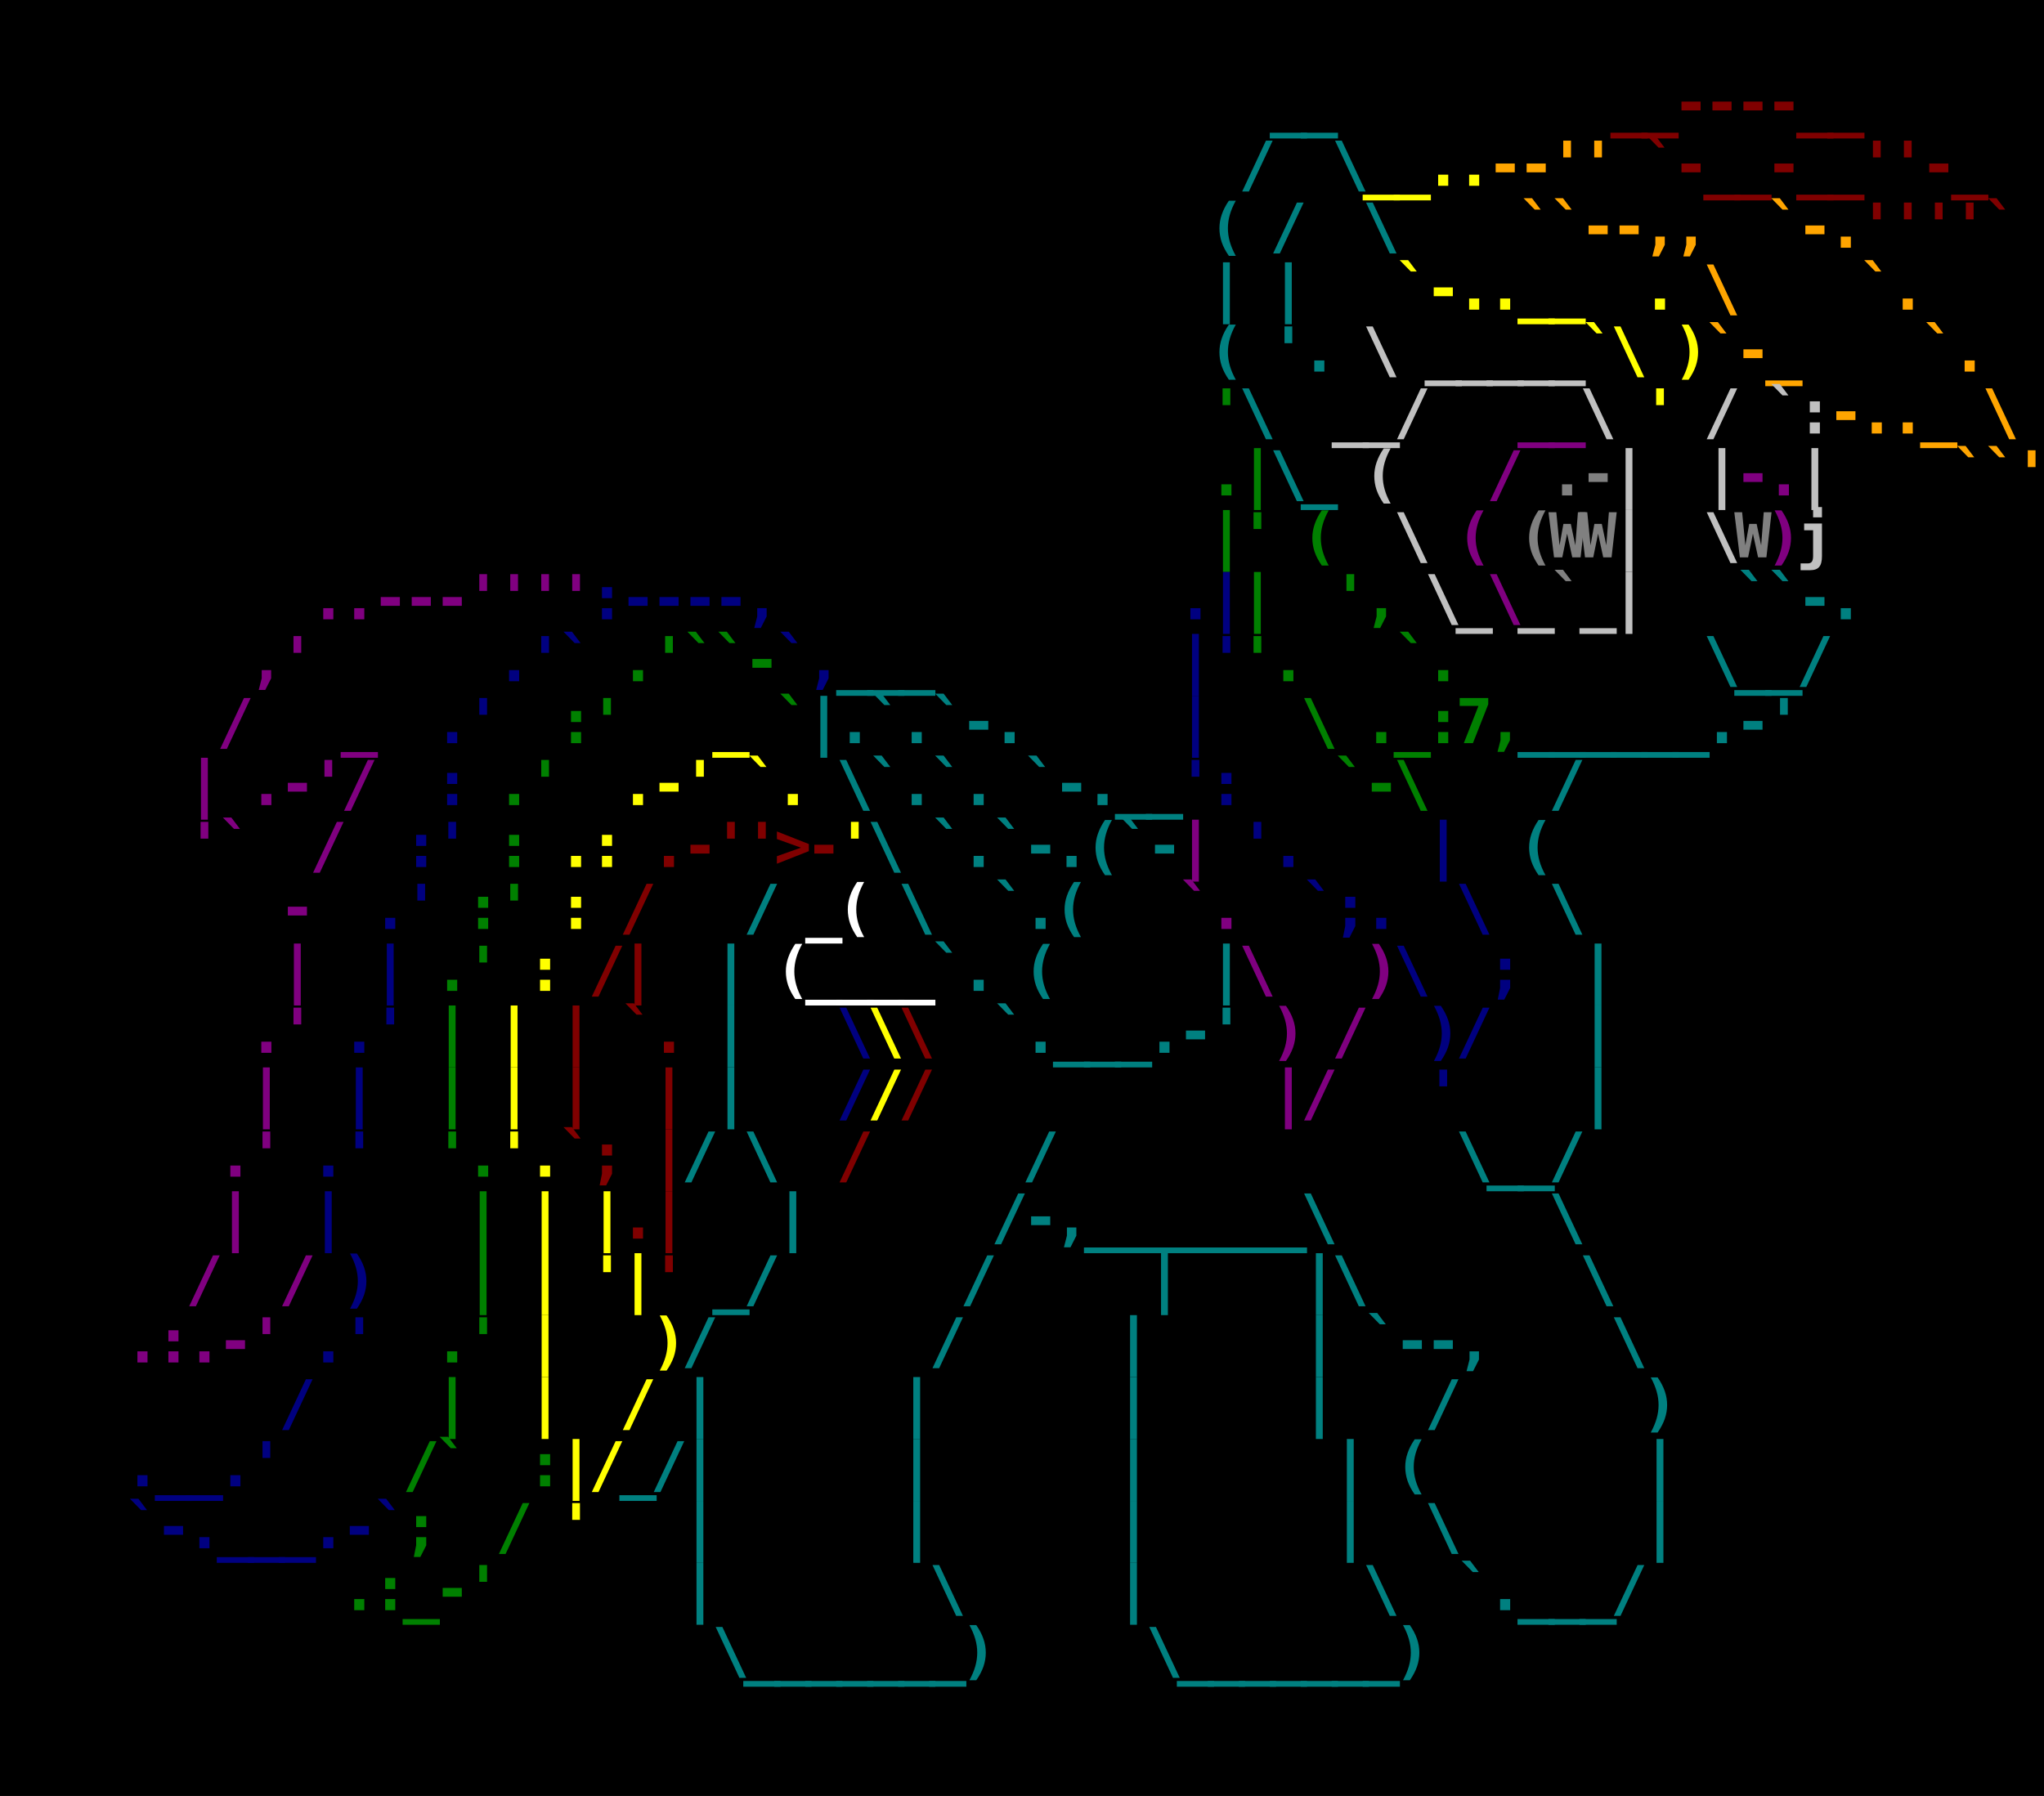
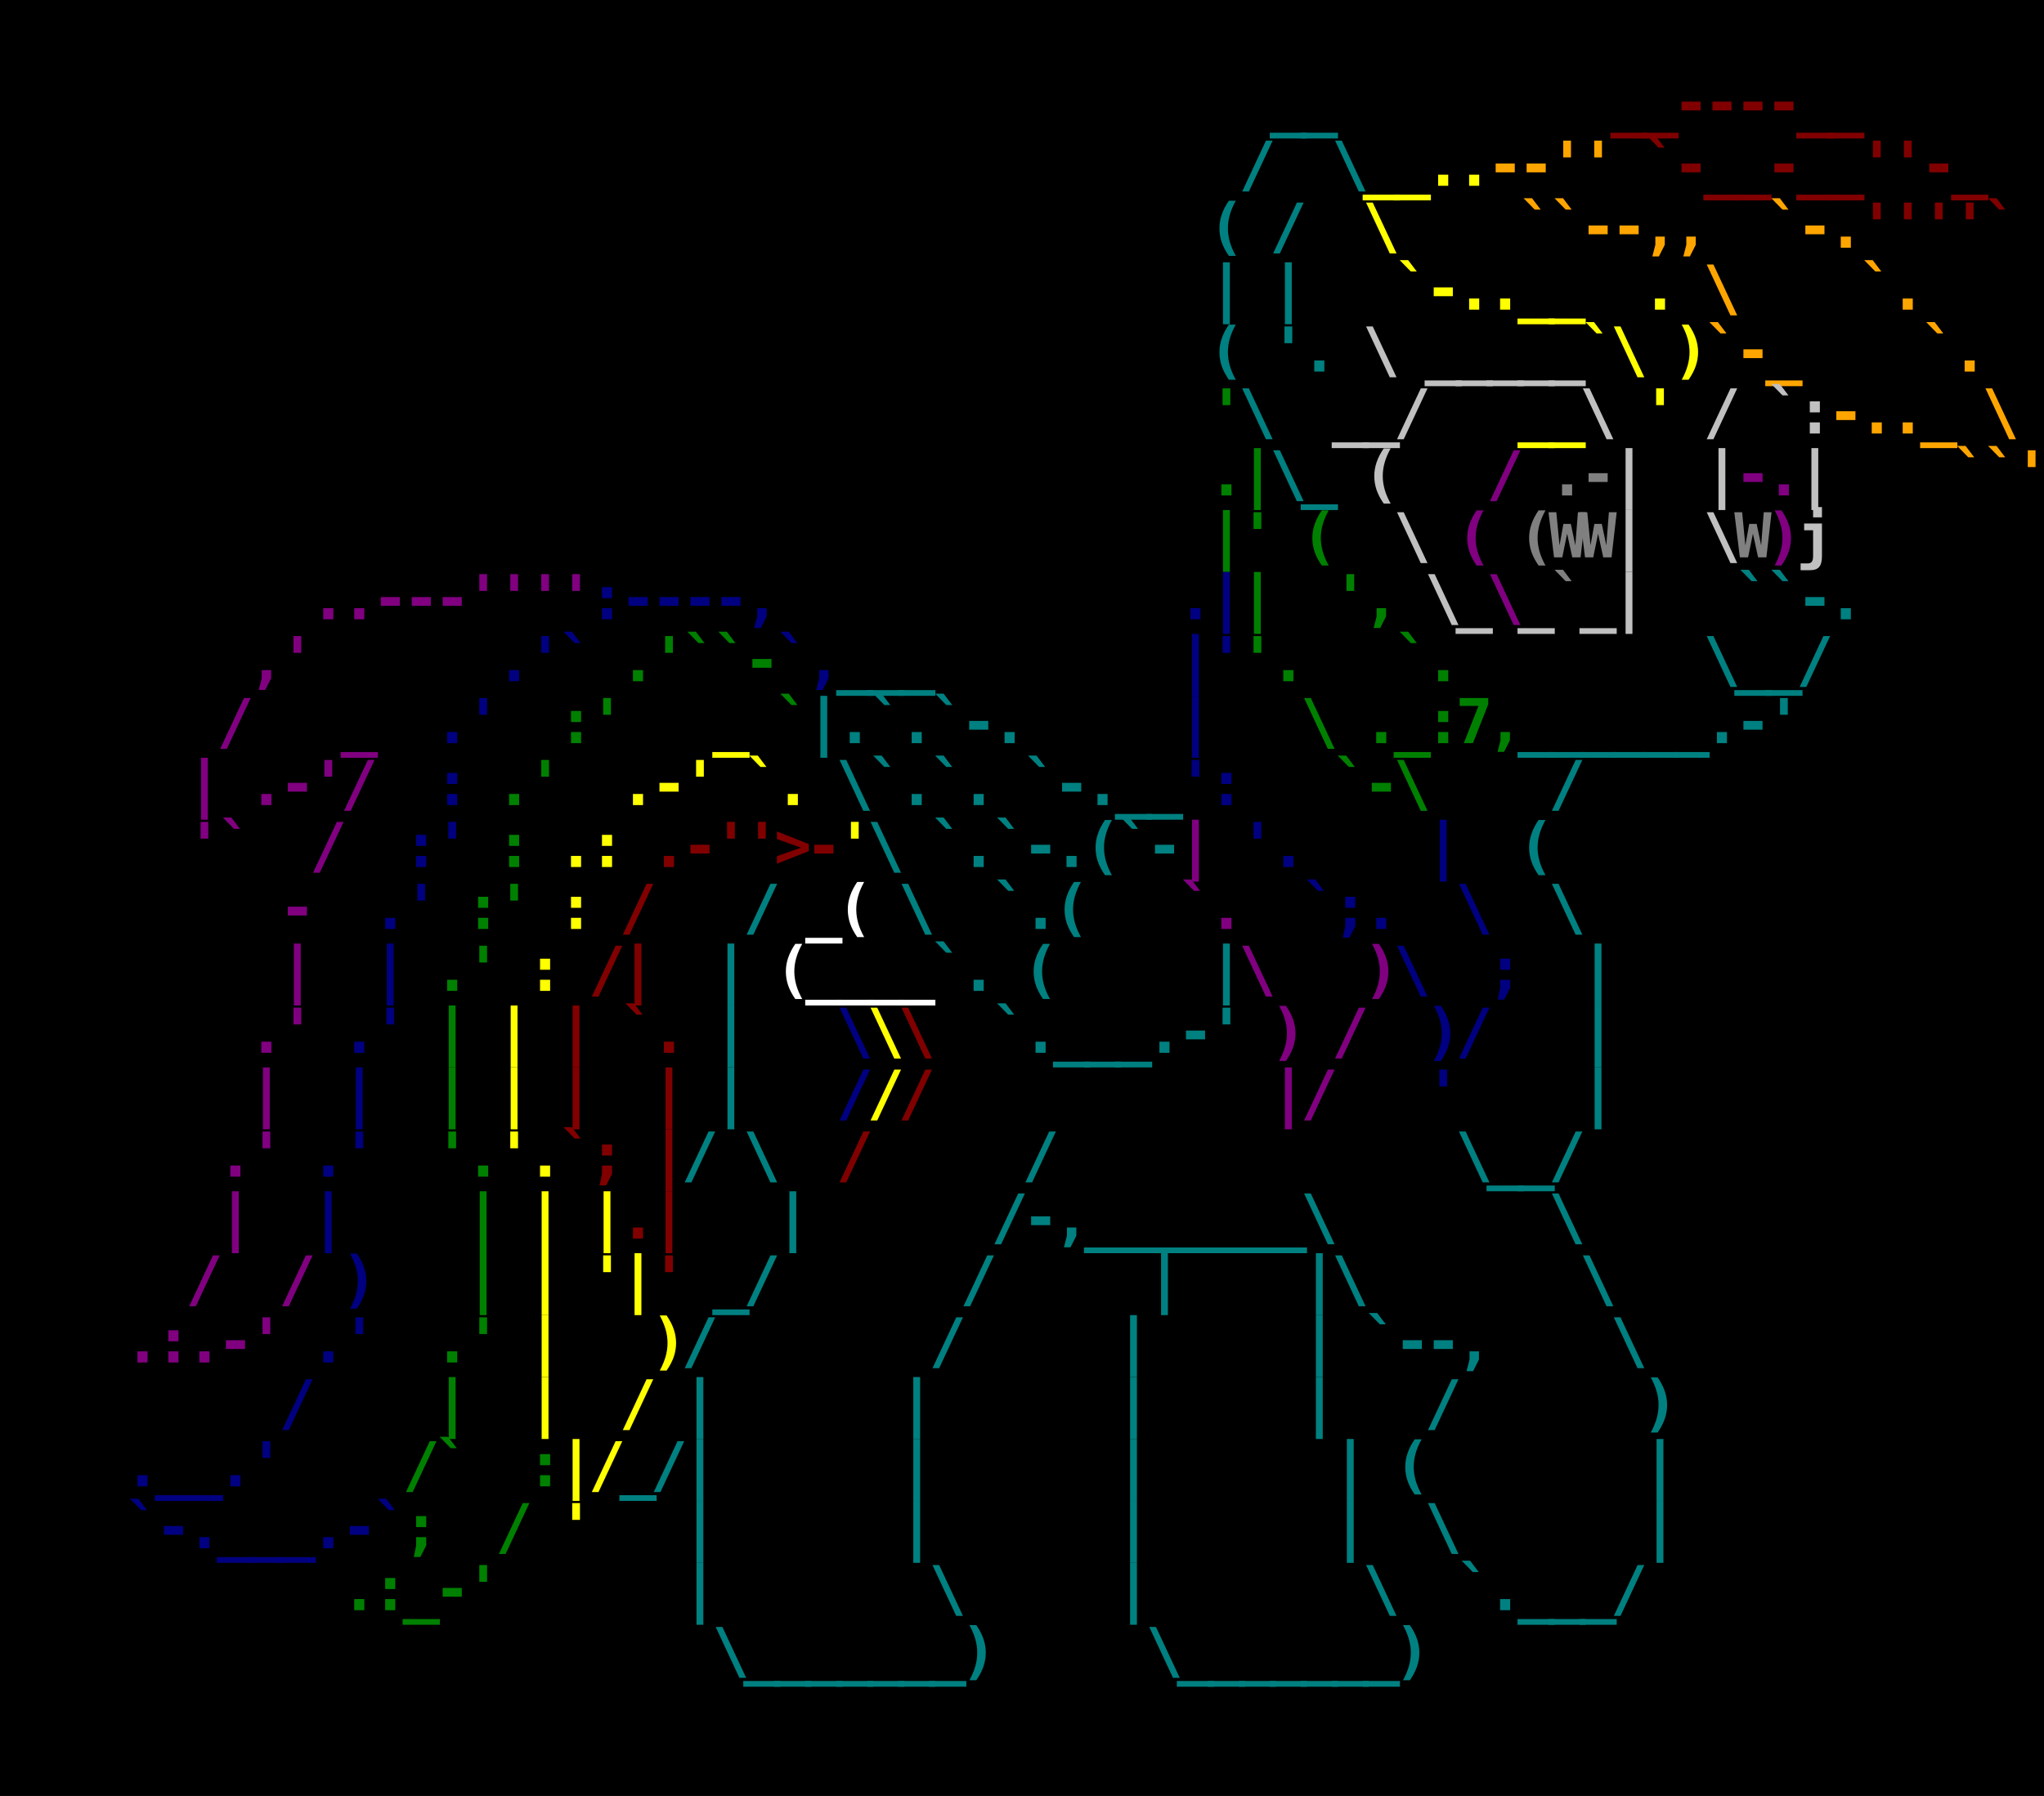
<svg xmlns="http://www.w3.org/2000/svg" width="396" height="348">
  <rect style="fill:black;stroke:none;" width="396" height="348" x="0" y="0" />
  <text y="0" x="0" style="font-family:monospace;font-size:12px;font-weight:bold;">
    <tspan x="246" y="24" style="fill:teal;">_</tspan>
    <tspan x="252" y="24" style="fill:teal;">_</tspan>
    <tspan x="312" y="24" style="fill:maroon;">_</tspan>
    <tspan x="318" y="24" style="fill:maroon;">_</tspan>
    <tspan x="324" y="24" style="fill:maroon;">-</tspan>
    <tspan x="330" y="24" style="fill:maroon;">-</tspan>
    <tspan x="336" y="24" style="fill:maroon;">-</tspan>
    <tspan x="342" y="24" style="fill:maroon;">-</tspan>
    <tspan x="348" y="24" style="fill:maroon;">_</tspan>
    <tspan x="354" y="24" style="fill:maroon;">_</tspan>
    <tspan x="240" y="36" style="fill:teal;">/</tspan>
    <tspan x="258" y="36" style="fill:teal;">\</tspan>
    <tspan x="264" y="36" style="fill:yellow;">_</tspan>
    <tspan x="270" y="36" style="fill:yellow;">_</tspan>
    <tspan x="276" y="36" style="fill:yellow;">.</tspan>
    <tspan x="282" y="36" style="fill:yellow;">.</tspan>
    <tspan x="288" y="36" style="fill:orange;">-</tspan>
    <tspan x="294" y="36" style="fill:orange;">-</tspan>
    <tspan x="300" y="36" style="fill:orange;">'</tspan>
    <tspan x="306" y="36" style="fill:orange;">'</tspan>
    <tspan x="318" y="36" style="fill:maroon;">`</tspan>
    <tspan x="324" y="36" style="fill:maroon;">-</tspan>
    <tspan x="330" y="36" style="fill:maroon;">_</tspan>
    <tspan x="336" y="36" style="fill:maroon;">_</tspan>
    <tspan x="342" y="36" style="fill:maroon;">-</tspan>
    <tspan x="348" y="36" style="fill:maroon;">_</tspan>
    <tspan x="354" y="36" style="fill:maroon;">_</tspan>
    <tspan x="360" y="36" style="fill:maroon;">'</tspan>
    <tspan x="366" y="36" style="fill:maroon;">'</tspan>
    <tspan x="372" y="36" style="fill:maroon;">-</tspan>
    <tspan x="378" y="36" style="fill:maroon;">_</tspan>
    <tspan x="234" y="48" style="fill:teal;">(</tspan>
    <tspan x="246" y="48" style="fill:teal;">/</tspan>
-     <tspan x="264" y="48" style="fill:teal;">\</tspan>
+     <tspan x="264" y="48" style="fill:yellow;">\</tspan>
    <tspan x="294" y="48" style="fill:orange;">`</tspan>
    <tspan x="300" y="48" style="fill:orange;">`</tspan>
    <tspan x="306" y="48" style="fill:orange;">-</tspan>
    <tspan x="312" y="48" style="fill:orange;">-</tspan>
    <tspan x="318" y="48" style="fill:orange;">,</tspan>
    <tspan x="324" y="48" style="fill:orange;">,</tspan>
    <tspan x="342" y="48" style="fill:orange;">`</tspan>
    <tspan x="348" y="48" style="fill:orange;">-</tspan>
    <tspan x="354" y="48" style="fill:orange;">.</tspan>
    <tspan x="360" y="48" style="fill:maroon;">'</tspan>
    <tspan x="366" y="48" style="fill:maroon;">'</tspan>
    <tspan x="372" y="48" style="fill:maroon;">'</tspan>
    <tspan x="378" y="48" style="fill:maroon;">'</tspan>
    <tspan x="384" y="48" style="fill:maroon;">`</tspan>
    <tspan x="234" y="60" style="fill:teal;">|</tspan>
    <tspan x="246" y="60" style="fill:teal;">|</tspan>
    <tspan x="270" y="60" style="fill:yellow;">`</tspan>
    <tspan x="276" y="60" style="fill:yellow;">-</tspan>
    <tspan x="282" y="60" style="fill:yellow;">.</tspan>
    <tspan x="288" y="60" style="fill:yellow;">.</tspan>
    <tspan x="294" y="60" style="fill:yellow;">_</tspan>
    <tspan x="300" y="60" style="fill:yellow;">_</tspan>
    <tspan x="318" y="60" style="fill:yellow;">.</tspan>
    <tspan x="330" y="60" style="fill:orange;">\</tspan>
    <tspan x="360" y="60" style="fill:orange;">`</tspan>
    <tspan x="366" y="60" style="fill:orange;">.</tspan>
    <tspan x="234" y="72" style="fill:teal;">(</tspan>
    <tspan x="246" y="72" style="fill:teal;">'</tspan>
    <tspan x="252" y="72" style="fill:teal;">.</tspan>
    <tspan x="264" y="72" style="fill:silver;">\</tspan>
    <tspan x="276" y="72" style="fill:silver;">_</tspan>
    <tspan x="282" y="72" style="fill:silver;">_</tspan>
    <tspan x="288" y="72" style="fill:silver;">_</tspan>
    <tspan x="294" y="72" style="fill:silver;">_</tspan>
    <tspan x="300" y="72" style="fill:silver;">_</tspan>
    <tspan x="306" y="72" style="fill:yellow;">`</tspan>
    <tspan x="312" y="72" style="fill:yellow;">\</tspan>
    <tspan x="324" y="72" style="fill:yellow;">)</tspan>
    <tspan x="330" y="72" style="fill:orange;">`</tspan>
    <tspan x="336" y="72" style="fill:orange;">-</tspan>
    <tspan x="342" y="72" style="fill:orange;">_</tspan>
    <tspan x="372" y="72" style="fill:orange;">`</tspan>
    <tspan x="378" y="72" style="fill:orange;">.</tspan>
    <tspan x="234" y="84" style="fill:green;">'</tspan>
    <tspan x="240" y="84" style="fill:teal;">\</tspan>
    <tspan x="258" y="84" style="fill:silver;">_</tspan>
    <tspan x="264" y="84" style="fill:silver;">_</tspan>
    <tspan x="270" y="84" style="fill:silver;">/</tspan>
-     <tspan x="294" y="84" style="fill:purple;">_</tspan>
-     <tspan x="300" y="84" style="fill:purple;">_</tspan>
+     <tspan x="294" y="84" style="fill:yellow;">_</tspan>
+     <tspan x="300" y="84" style="fill:yellow;">_</tspan>
    <tspan x="306" y="84" style="fill:silver;">\</tspan>
    <tspan x="318" y="84" style="fill:yellow;">'</tspan>
    <tspan x="330" y="84" style="fill:silver;">/</tspan>
    <tspan x="342" y="84" style="fill:silver;">`</tspan>
    <tspan x="348" y="84" style="fill:silver;">:</tspan>
    <tspan x="354" y="84" style="fill:orange;">-</tspan>
    <tspan x="360" y="84" style="fill:orange;">.</tspan>
    <tspan x="366" y="84" style="fill:orange;">.</tspan>
    <tspan x="372" y="84" style="fill:orange;">_</tspan>
    <tspan x="384" y="84" style="fill:orange;">\</tspan>
    <tspan x="234" y="96" style="fill:green;">.</tspan>
    <tspan x="240" y="96" style="fill:green;">|</tspan>
    <tspan x="246" y="96" style="fill:teal;">\</tspan>
    <tspan x="252" y="96" style="fill:teal;">_</tspan>
    <tspan x="264" y="96" style="fill:silver;">(</tspan>
    <tspan x="288" y="96" style="fill:purple;">/</tspan>
    <tspan x="300" y="96" style="fill:gray;">.</tspan>
    <tspan x="306" y="96" style="fill:gray;">-</tspan>
    <tspan x="312" y="96" style="fill:silver;">|</tspan>
    <tspan x="330" y="96" style="fill:silver;">|</tspan>
    <tspan x="336" y="96" style="fill:purple;">-</tspan>
    <tspan x="342" y="96" style="fill:purple;">.</tspan>
    <tspan x="348" y="96" style="fill:silver;">|</tspan>
    <tspan x="378" y="96" style="fill:orange;">`</tspan>
    <tspan x="384" y="96" style="fill:orange;">`</tspan>
    <tspan x="390" y="96" style="fill:orange;">'</tspan>
    <tspan x="234" y="108" style="fill:green;">|</tspan>
    <tspan x="240" y="108" style="fill:green;">'</tspan>
    <tspan x="252" y="108" style="fill:green;">(</tspan>
    <tspan x="270" y="108" style="fill:silver;">\</tspan>
    <tspan x="282" y="108" style="fill:purple;">(</tspan>
    <tspan x="294" y="108" style="fill:gray;">(</tspan>
    <tspan x="300" y="108" style="fill:gray;">W</tspan>
    <tspan x="306" y="108" style="fill:gray;">W</tspan>
    <tspan x="312" y="108" style="fill:silver;">|</tspan>
    <tspan x="330" y="108" style="fill:silver;">\</tspan>
    <tspan x="336" y="108" style="fill:gray;">W</tspan>
    <tspan x="342" y="108" style="fill:purple;">)</tspan>
    <tspan x="348" y="108" style="fill:silver;">j</tspan>
    <tspan x="60" y="120" style="fill:purple;">.</tspan>
    <tspan x="66" y="120" style="fill:purple;">.</tspan>
    <tspan x="72" y="120" style="fill:purple;">-</tspan>
    <tspan x="78" y="120" style="fill:purple;">-</tspan>
    <tspan x="84" y="120" style="fill:purple;">-</tspan>
    <tspan x="90" y="120" style="fill:purple;">'</tspan>
    <tspan x="96" y="120" style="fill:purple;">'</tspan>
    <tspan x="102" y="120" style="fill:purple;">'</tspan>
    <tspan x="108" y="120" style="fill:purple;">'</tspan>
    <tspan x="114" y="120" style="fill:navy;">:</tspan>
    <tspan x="120" y="120" style="fill:navy;">-</tspan>
    <tspan x="126" y="120" style="fill:navy;">-</tspan>
    <tspan x="132" y="120" style="fill:navy;">-</tspan>
    <tspan x="138" y="120" style="fill:navy;">-</tspan>
    <tspan x="144" y="120" style="fill:navy;">,</tspan>
    <tspan x="228" y="120" style="fill:navy;">.</tspan>
    <tspan x="234" y="120" style="fill:navy;">|</tspan>
    <tspan x="240" y="120" style="fill:green;">|</tspan>
    <tspan x="258" y="120" style="fill:green;">'</tspan>
    <tspan x="264" y="120" style="fill:green;">,</tspan>
    <tspan x="276" y="120" style="fill:silver;">\</tspan>
    <tspan x="282" y="120" style="fill:silver;">_</tspan>
    <tspan x="288" y="120" style="fill:purple;">\</tspan>
    <tspan x="294" y="120" style="fill:silver;">_</tspan>
    <tspan x="300" y="120" style="fill:gray;">`</tspan>
    <tspan x="306" y="120" style="fill:silver;">_</tspan>
    <tspan x="312" y="120" style="fill:silver;">|</tspan>
    <tspan x="336" y="120" style="fill:teal;">`</tspan>
    <tspan x="342" y="120" style="fill:teal;">`</tspan>
    <tspan x="348" y="120" style="fill:teal;">-</tspan>
    <tspan x="354" y="120" style="fill:teal;">.</tspan>
    <tspan x="48" y="132" style="fill:purple;">,</tspan>
    <tspan x="54" y="132" style="fill:purple;">'</tspan>
    <tspan x="96" y="132" style="fill:navy;">.</tspan>
    <tspan x="102" y="132" style="fill:navy;">'</tspan>
    <tspan x="108" y="132" style="fill:navy;">`</tspan>
    <tspan x="120" y="132" style="fill:green;">.</tspan>
    <tspan x="126" y="132" style="fill:green;">'</tspan>
    <tspan x="132" y="132" style="fill:green;">`</tspan>
    <tspan x="138" y="132" style="fill:green;">`</tspan>
    <tspan x="144" y="132" style="fill:green;">-</tspan>
    <tspan x="150" y="132" style="fill:navy;">`</tspan>
    <tspan x="156" y="132" style="fill:navy;">,</tspan>
    <tspan x="162" y="132" style="fill:teal;">_</tspan>
    <tspan x="168" y="132" style="fill:teal;">_</tspan>
    <tspan x="174" y="132" style="fill:teal;">_</tspan>
    <tspan x="228" y="132" style="fill:navy;">|</tspan>
    <tspan x="234" y="132" style="fill:navy;">'</tspan>
    <tspan x="240" y="132" style="fill:green;">'</tspan>
    <tspan x="246" y="132" style="fill:green;">.</tspan>
    <tspan x="270" y="132" style="fill:green;">`</tspan>
    <tspan x="276" y="132" style="fill:green;">.</tspan>
    <tspan x="330" y="132" style="fill:teal;">\</tspan>
    <tspan x="336" y="132" style="fill:teal;">_</tspan>
    <tspan x="342" y="132" style="fill:teal;">_</tspan>
    <tspan x="348" y="132" style="fill:teal;">/</tspan>
    <tspan x="42" y="144" style="fill:purple;">/</tspan>
    <tspan x="66" y="144" style="fill:purple;">_</tspan>
    <tspan x="84" y="144" style="fill:navy;">.</tspan>
    <tspan x="90" y="144" style="fill:navy;">'</tspan>
    <tspan x="108" y="144" style="fill:green;">:</tspan>
    <tspan x="114" y="144" style="fill:green;">'</tspan>
    <tspan x="138" y="144" style="fill:yellow;">_</tspan>
    <tspan x="150" y="144" style="fill:green;">`</tspan>
    <tspan x="156" y="144" style="fill:teal;">|</tspan>
    <tspan x="162" y="144" style="fill:teal;">.</tspan>
    <tspan x="168" y="144" style="fill:teal;">`</tspan>
    <tspan x="174" y="144" style="fill:teal;">.</tspan>
    <tspan x="180" y="144" style="fill:teal;">`</tspan>
    <tspan x="186" y="144" style="fill:teal;">-</tspan>
    <tspan x="192" y="144" style="fill:teal;">.</tspan>
    <tspan x="228" y="144" style="fill:navy;">|</tspan>
    <tspan x="252" y="144" style="fill:green;">\</tspan>
    <tspan x="264" y="144" style="fill:green;">.</tspan>
    <tspan x="270" y="144" style="fill:green;">_</tspan>
    <tspan x="276" y="144" style="fill:green;">:</tspan>
    <tspan x="282" y="144" style="fill:green;">7</tspan>
    <tspan x="288" y="144" style="fill:green;">,</tspan>
    <tspan x="294" y="144" style="fill:teal;">_</tspan>
    <tspan x="300" y="144" style="fill:teal;">_</tspan>
    <tspan x="306" y="144" style="fill:teal;">_</tspan>
    <tspan x="312" y="144" style="fill:teal;">_</tspan>
    <tspan x="318" y="144" style="fill:teal;">_</tspan>
    <tspan x="324" y="144" style="fill:teal;">_</tspan>
    <tspan x="330" y="144" style="fill:teal;">.</tspan>
    <tspan x="336" y="144" style="fill:teal;">-</tspan>
    <tspan x="342" y="144" style="fill:teal;">'</tspan>
    <tspan x="36" y="156" style="fill:purple;">|</tspan>
    <tspan x="48" y="156" style="fill:purple;">.</tspan>
    <tspan x="54" y="156" style="fill:purple;">-</tspan>
    <tspan x="60" y="156" style="fill:purple;">'</tspan>
    <tspan x="66" y="156" style="fill:purple;">/</tspan>
    <tspan x="84" y="156" style="fill:navy;">:</tspan>
    <tspan x="96" y="156" style="fill:green;">.</tspan>
    <tspan x="102" y="156" style="fill:green;">'</tspan>
    <tspan x="120" y="156" style="fill:yellow;">.</tspan>
    <tspan x="126" y="156" style="fill:yellow;">-</tspan>
    <tspan x="132" y="156" style="fill:yellow;">'</tspan>
    <tspan x="144" y="156" style="fill:yellow;">`</tspan>
    <tspan x="150" y="156" style="fill:yellow;">.</tspan>
    <tspan x="162" y="156" style="fill:teal;">\</tspan>
    <tspan x="168" y="156" style="fill:teal;">`</tspan>
    <tspan x="174" y="156" style="fill:teal;">.</tspan>
    <tspan x="180" y="156" style="fill:teal;">`</tspan>
    <tspan x="186" y="156" style="fill:teal;">.</tspan>
    <tspan x="198" y="156" style="fill:teal;">`</tspan>
    <tspan x="204" y="156" style="fill:teal;">-</tspan>
    <tspan x="210" y="156" style="fill:teal;">.</tspan>
    <tspan x="216" y="156" style="fill:teal;">_</tspan>
    <tspan x="222" y="156" style="fill:teal;">_</tspan>
    <tspan x="228" y="156" style="fill:navy;">'</tspan>
    <tspan x="234" y="156" style="fill:navy;">:</tspan>
    <tspan x="258" y="156" style="fill:green;">`</tspan>
    <tspan x="264" y="156" style="fill:green;">-</tspan>
    <tspan x="270" y="156" style="fill:green;">\</tspan>
    <tspan x="300" y="156" style="fill:teal;">/</tspan>
    <tspan x="36" y="168" style="fill:purple;">'</tspan>
    <tspan x="42" y="168" style="fill:purple;">`</tspan>
    <tspan x="60" y="168" style="fill:purple;">/</tspan>
    <tspan x="78" y="168" style="fill:navy;">:</tspan>
    <tspan x="84" y="168" style="fill:navy;">'</tspan>
    <tspan x="96" y="168" style="fill:green;">:</tspan>
    <tspan x="108" y="168" style="fill:yellow;">.</tspan>
    <tspan x="114" y="168" style="fill:yellow;">:</tspan>
    <tspan x="126" y="168" style="fill:maroon;">.</tspan>
    <tspan x="132" y="168" style="fill:maroon;">-</tspan>
    <tspan x="138" y="168" style="fill:maroon;">'</tspan>
    <tspan x="144" y="168" style="fill:maroon;">'</tspan>
    <tspan x="150" y="168" style="fill:maroon;">&gt;</tspan>
    <tspan x="156" y="168" style="fill:maroon;">-</tspan>
    <tspan x="162" y="168" style="fill:yellow;">'</tspan>
    <tspan x="168" y="168" style="fill:teal;">\</tspan>
    <tspan x="180" y="168" style="fill:teal;">`</tspan>
    <tspan x="186" y="168" style="fill:teal;">.</tspan>
    <tspan x="192" y="168" style="fill:teal;">`</tspan>
    <tspan x="198" y="168" style="fill:teal;">-</tspan>
    <tspan x="204" y="168" style="fill:teal;">.</tspan>
    <tspan x="210" y="168" style="fill:teal;">(</tspan>
    <tspan x="216" y="168" style="fill:teal;">`</tspan>
    <tspan x="222" y="168" style="fill:teal;">-</tspan>
    <tspan x="228" y="168" style="fill:purple;">|</tspan>
    <tspan x="240" y="168" style="fill:navy;">'</tspan>
    <tspan x="246" y="168" style="fill:navy;">.</tspan>
    <tspan x="276" y="168" style="fill:navy;">|</tspan>
    <tspan x="294" y="168" style="fill:teal;">(</tspan>
    <tspan x="54" y="180" style="fill:purple;">-</tspan>
    <tspan x="72" y="180" style="fill:navy;">.</tspan>
    <tspan x="78" y="180" style="fill:navy;">'</tspan>
    <tspan x="90" y="180" style="fill:green;">:</tspan>
    <tspan x="96" y="180" style="fill:green;">'</tspan>
    <tspan x="108" y="180" style="fill:yellow;">:</tspan>
    <tspan x="120" y="180" style="fill:maroon;">/</tspan>
    <tspan x="144" y="180" style="fill:teal;">/</tspan>
    <tspan x="156" y="180" style="fill:white;">_</tspan>
    <tspan x="162" y="180" style="fill:white;">(</tspan>
    <tspan x="174" y="180" style="fill:teal;">\</tspan>
    <tspan x="192" y="180" style="fill:teal;">`</tspan>
    <tspan x="198" y="180" style="fill:teal;">.</tspan>
    <tspan x="204" y="180" style="fill:teal;">(</tspan>
    <tspan x="228" y="180" style="fill:purple;">`</tspan>
    <tspan x="234" y="180" style="fill:purple;">.</tspan>
    <tspan x="252" y="180" style="fill:navy;">`</tspan>
    <tspan x="258" y="180" style="fill:navy;">;</tspan>
    <tspan x="264" y="180" style="fill:navy;">.</tspan>
    <tspan x="282" y="180" style="fill:navy;">\</tspan>
    <tspan x="300" y="180" style="fill:teal;">\</tspan>
    <tspan x="54" y="192" style="fill:purple;">|</tspan>
    <tspan x="72" y="192" style="fill:navy;">|</tspan>
    <tspan x="84" y="192" style="fill:green;">.</tspan>
    <tspan x="90" y="192" style="fill:green;">'</tspan>
    <tspan x="102" y="192" style="fill:yellow;">:</tspan>
    <tspan x="114" y="192" style="fill:maroon;">/</tspan>
    <tspan x="120" y="192" style="fill:maroon;">|</tspan>
    <tspan x="138" y="192" style="fill:teal;">|</tspan>
    <tspan x="150" y="192" style="fill:white;">(</tspan>
    <tspan x="156" y="192" style="fill:white;">_</tspan>
    <tspan x="162" y="192" style="fill:white;">_</tspan>
    <tspan x="168" y="192" style="fill:white;">_</tspan>
    <tspan x="174" y="192" style="fill:white;">_</tspan>
    <tspan x="180" y="192" style="fill:teal;">`</tspan>
    <tspan x="186" y="192" style="fill:teal;">.</tspan>
    <tspan x="198" y="192" style="fill:teal;">(</tspan>
    <tspan x="234" y="192" style="fill:teal;">|</tspan>
    <tspan x="240" y="192" style="fill:purple;">\</tspan>
    <tspan x="264" y="192" style="fill:purple;">)</tspan>
    <tspan x="270" y="192" style="fill:navy;">\</tspan>
    <tspan x="288" y="192" style="fill:navy;">;</tspan>
    <tspan x="306" y="192" style="fill:teal;">|</tspan>
    <tspan x="48" y="204" style="fill:purple;">.</tspan>
    <tspan x="54" y="204" style="fill:purple;">'</tspan>
    <tspan x="66" y="204" style="fill:navy;">.</tspan>
    <tspan x="72" y="204" style="fill:navy;">'</tspan>
    <tspan x="84" y="204" style="fill:green;">|</tspan>
    <tspan x="96" y="204" style="fill:yellow;">|</tspan>
    <tspan x="108" y="204" style="fill:maroon;">|</tspan>
    <tspan x="120" y="204" style="fill:maroon;">`</tspan>
    <tspan x="126" y="204" style="fill:maroon;">.</tspan>
    <tspan x="138" y="204" style="fill:teal;">|</tspan>
    <tspan x="162" y="204" style="fill:navy;">\</tspan>
    <tspan x="168" y="204" style="fill:yellow;">\</tspan>
    <tspan x="174" y="204" style="fill:maroon;">\</tspan>
    <tspan x="192" y="204" style="fill:teal;">`</tspan>
    <tspan x="198" y="204" style="fill:teal;">.</tspan>
    <tspan x="204" y="204" style="fill:teal;">_</tspan>
    <tspan x="210" y="204" style="fill:teal;">_</tspan>
    <tspan x="216" y="204" style="fill:teal;">_</tspan>
    <tspan x="222" y="204" style="fill:teal;">.</tspan>
    <tspan x="228" y="204" style="fill:teal;">-</tspan>
    <tspan x="234" y="204" style="fill:teal;">'</tspan>
    <tspan x="246" y="204" style="fill:purple;">)</tspan>
    <tspan x="258" y="204" style="fill:purple;">/</tspan>
    <tspan x="276" y="204" style="fill:navy;">)</tspan>
    <tspan x="282" y="204" style="fill:navy;">/</tspan>
    <tspan x="306" y="204" style="fill:teal;">|</tspan>
    <tspan x="48" y="216" style="fill:purple;">|</tspan>
    <tspan x="66" y="216" style="fill:navy;">|</tspan>
    <tspan x="84" y="216" style="fill:green;">|</tspan>
    <tspan x="96" y="216" style="fill:yellow;">|</tspan>
    <tspan x="108" y="216" style="fill:maroon;">|</tspan>
    <tspan x="126" y="216" style="fill:maroon;">|</tspan>
    <tspan x="138" y="216" style="fill:teal;">|</tspan>
    <tspan x="162" y="216" style="fill:navy;">/</tspan>
    <tspan x="168" y="216" style="fill:yellow;">/</tspan>
    <tspan x="174" y="216" style="fill:maroon;">/</tspan>
    <tspan x="246" y="216" style="fill:purple;">|</tspan>
    <tspan x="252" y="216" style="fill:purple;">/</tspan>
    <tspan x="276" y="216" style="fill:navy;">'</tspan>
    <tspan x="306" y="216" style="fill:teal;">|</tspan>
    <tspan x="42" y="228" style="fill:purple;">.</tspan>
    <tspan x="48" y="228" style="fill:purple;">'</tspan>
    <tspan x="60" y="228" style="fill:navy;">.</tspan>
    <tspan x="66" y="228" style="fill:navy;">'</tspan>
    <tspan x="84" y="228" style="fill:green;">'</tspan>
    <tspan x="90" y="228" style="fill:green;">.</tspan>
    <tspan x="96" y="228" style="fill:yellow;">'</tspan>
    <tspan x="102" y="228" style="fill:yellow;">.</tspan>
    <tspan x="108" y="228" style="fill:maroon;">`</tspan>
    <tspan x="114" y="228" style="fill:maroon;">;</tspan>
    <tspan x="126" y="228" style="fill:maroon;">|</tspan>
    <tspan x="132" y="228" style="fill:teal;">/</tspan>
    <tspan x="144" y="228" style="fill:teal;">\</tspan>
    <tspan x="162" y="228" style="fill:maroon;">/</tspan>
    <tspan x="198" y="228" style="fill:teal;">/</tspan>
    <tspan x="282" y="228" style="fill:teal;">\</tspan>
    <tspan x="288" y="228" style="fill:teal;">_</tspan>
    <tspan x="294" y="228" style="fill:teal;">_</tspan>
    <tspan x="300" y="228" style="fill:teal;">/</tspan>
    <tspan x="42" y="240" style="fill:purple;">|</tspan>
    <tspan x="60" y="240" style="fill:navy;">|</tspan>
    <tspan x="90" y="240" style="fill:green;">|</tspan>
    <tspan x="102" y="240" style="fill:yellow;">|</tspan>
    <tspan x="114" y="240" style="fill:yellow;">|</tspan>
    <tspan x="120" y="240" style="fill:maroon;">.</tspan>
    <tspan x="126" y="240" style="fill:maroon;">|</tspan>
    <tspan x="150" y="240" style="fill:teal;">|</tspan>
    <tspan x="192" y="240" style="fill:teal;">/</tspan>
    <tspan x="198" y="240" style="fill:teal;">-</tspan>
    <tspan x="204" y="240" style="fill:teal;">,</tspan>
    <tspan x="210" y="240" style="fill:teal;">_</tspan>
    <tspan x="216" y="240" style="fill:teal;">_</tspan>
    <tspan x="222" y="240" style="fill:teal;">_</tspan>
    <tspan x="228" y="240" style="fill:teal;">_</tspan>
    <tspan x="234" y="240" style="fill:teal;">_</tspan>
    <tspan x="240" y="240" style="fill:teal;">_</tspan>
    <tspan x="246" y="240" style="fill:teal;">_</tspan>
    <tspan x="252" y="240" style="fill:teal;">\</tspan>
    <tspan x="300" y="240" style="fill:teal;">\</tspan>
    <tspan x="36" y="252" style="fill:purple;">/</tspan>
    <tspan x="54" y="252" style="fill:purple;">/</tspan>
    <tspan x="66" y="252" style="fill:navy;">)</tspan>
    <tspan x="90" y="252" style="fill:green;">|</tspan>
    <tspan x="102" y="252" style="fill:yellow;">|</tspan>
    <tspan x="114" y="252" style="fill:yellow;">'</tspan>
    <tspan x="120" y="252" style="fill:yellow;">|</tspan>
    <tspan x="126" y="252" style="fill:maroon;">'</tspan>
    <tspan x="138" y="252" style="fill:teal;">_</tspan>
    <tspan x="144" y="252" style="fill:teal;">/</tspan>
    <tspan x="186" y="252" style="fill:teal;">/</tspan>
    <tspan x="222" y="252" style="fill:teal;">|</tspan>
    <tspan x="252" y="252" style="fill:teal;">|</tspan>
    <tspan x="258" y="252" style="fill:teal;">\</tspan>
    <tspan x="306" y="252" style="fill:teal;">\</tspan>
    <tspan x="24" y="264" style="fill:purple;">.</tspan>
    <tspan x="30" y="264" style="fill:purple;">:</tspan>
    <tspan x="36" y="264" style="fill:purple;">.</tspan>
    <tspan x="42" y="264" style="fill:purple;">-</tspan>
    <tspan x="48" y="264" style="fill:purple;">'</tspan>
    <tspan x="60" y="264" style="fill:navy;">.</tspan>
    <tspan x="66" y="264" style="fill:navy;">'</tspan>
    <tspan x="84" y="264" style="fill:green;">.</tspan>
    <tspan x="90" y="264" style="fill:green;">'</tspan>
    <tspan x="102" y="264" style="fill:yellow;">|</tspan>
    <tspan x="126" y="264" style="fill:yellow;">)</tspan>
    <tspan x="132" y="264" style="fill:teal;">/</tspan>
    <tspan x="180" y="264" style="fill:teal;">/</tspan>
    <tspan x="216" y="264" style="fill:teal;">|</tspan>
    <tspan x="252" y="264" style="fill:teal;">|</tspan>
    <tspan x="264" y="264" style="fill:teal;">`</tspan>
    <tspan x="270" y="264" style="fill:teal;">-</tspan>
    <tspan x="276" y="264" style="fill:teal;">-</tspan>
    <tspan x="282" y="264" style="fill:teal;">,</tspan>
    <tspan x="312" y="264" style="fill:teal;">\</tspan>
    <tspan x="54" y="276" style="fill:navy;">/</tspan>
    <tspan x="84" y="276" style="fill:green;">|</tspan>
    <tspan x="102" y="276" style="fill:yellow;">|</tspan>
    <tspan x="120" y="276" style="fill:yellow;">/</tspan>
    <tspan x="132" y="276" style="fill:teal;">|</tspan>
    <tspan x="174" y="276" style="fill:teal;">|</tspan>
    <tspan x="216" y="276" style="fill:teal;">|</tspan>
    <tspan x="252" y="276" style="fill:teal;">|</tspan>
    <tspan x="276" y="276" style="fill:teal;">/</tspan>
    <tspan x="318" y="276" style="fill:teal;">)</tspan>
    <tspan x="24" y="288" style="fill:navy;">.</tspan>
    <tspan x="30" y="288" style="fill:navy;">_</tspan>
    <tspan x="36" y="288" style="fill:navy;">_</tspan>
    <tspan x="42" y="288" style="fill:navy;">.</tspan>
    <tspan x="48" y="288" style="fill:navy;">'</tspan>
    <tspan x="78" y="288" style="fill:green;">/</tspan>
    <tspan x="84" y="288" style="fill:green;">`</tspan>
    <tspan x="102" y="288" style="fill:green;">:</tspan>
    <tspan x="108" y="288" style="fill:yellow;">|</tspan>
    <tspan x="114" y="288" style="fill:yellow;">/</tspan>
    <tspan x="120" y="288" style="fill:teal;">_</tspan>
    <tspan x="126" y="288" style="fill:teal;">/</tspan>
    <tspan x="132" y="288" style="fill:teal;">|</tspan>
    <tspan x="174" y="288" style="fill:teal;">|</tspan>
    <tspan x="216" y="288" style="fill:teal;">|</tspan>
    <tspan x="258" y="288" style="fill:teal;">|</tspan>
    <tspan x="270" y="288" style="fill:teal;">(</tspan>
    <tspan x="318" y="288" style="fill:teal;">|</tspan>
    <tspan x="24" y="300" style="fill:navy;">`</tspan>
    <tspan x="30" y="300" style="fill:navy;">-</tspan>
    <tspan x="36" y="300" style="fill:navy;">.</tspan>
    <tspan x="42" y="300" style="fill:navy;">_</tspan>
    <tspan x="48" y="300" style="fill:navy;">_</tspan>
    <tspan x="54" y="300" style="fill:navy;">_</tspan>
    <tspan x="60" y="300" style="fill:navy;">.</tspan>
    <tspan x="66" y="300" style="fill:navy;">-</tspan>
    <tspan x="72" y="300" style="fill:navy;">`</tspan>
    <tspan x="78" y="300" style="fill:green;">;</tspan>
    <tspan x="96" y="300" style="fill:green;">/</tspan>
    <tspan x="108" y="300" style="fill:yellow;">'</tspan>
    <tspan x="132" y="300" style="fill:teal;">|</tspan>
    <tspan x="174" y="300" style="fill:teal;">|</tspan>
    <tspan x="216" y="300" style="fill:teal;">|</tspan>
    <tspan x="258" y="300" style="fill:teal;">|</tspan>
    <tspan x="276" y="300" style="fill:teal;">\</tspan>
    <tspan x="318" y="300" style="fill:teal;">|</tspan>
    <tspan x="66" y="312" style="fill:green;">.</tspan>
    <tspan x="72" y="312" style="fill:green;">:</tspan>
    <tspan x="78" y="312" style="fill:green;">_</tspan>
    <tspan x="84" y="312" style="fill:green;">-</tspan>
    <tspan x="90" y="312" style="fill:green;">'</tspan>
    <tspan x="132" y="312" style="fill:teal;">|</tspan>
    <tspan x="180" y="312" style="fill:teal;">\</tspan>
    <tspan x="216" y="312" style="fill:teal;">|</tspan>
    <tspan x="264" y="312" style="fill:teal;">\</tspan>
    <tspan x="282" y="312" style="fill:teal;">`</tspan>
    <tspan x="288" y="312" style="fill:teal;">.</tspan>
    <tspan x="294" y="312" style="fill:teal;">_</tspan>
    <tspan x="300" y="312" style="fill:teal;">_</tspan>
    <tspan x="306" y="312" style="fill:teal;">_</tspan>
    <tspan x="312" y="312" style="fill:teal;">/</tspan>
    <tspan x="138" y="324" style="fill:teal;">\</tspan>
    <tspan x="144" y="324" style="fill:teal;">_</tspan>
    <tspan x="150" y="324" style="fill:teal;">_</tspan>
    <tspan x="156" y="324" style="fill:teal;">_</tspan>
    <tspan x="162" y="324" style="fill:teal;">_</tspan>
    <tspan x="168" y="324" style="fill:teal;">_</tspan>
    <tspan x="174" y="324" style="fill:teal;">_</tspan>
    <tspan x="180" y="324" style="fill:teal;">_</tspan>
    <tspan x="186" y="324" style="fill:teal;">)</tspan>
    <tspan x="222" y="324" style="fill:teal;">\</tspan>
    <tspan x="228" y="324" style="fill:teal;">_</tspan>
    <tspan x="234" y="324" style="fill:teal;">_</tspan>
    <tspan x="240" y="324" style="fill:teal;">_</tspan>
    <tspan x="246" y="324" style="fill:teal;">_</tspan>
    <tspan x="252" y="324" style="fill:teal;">_</tspan>
    <tspan x="258" y="324" style="fill:teal;">_</tspan>
    <tspan x="264" y="324" style="fill:teal;">_</tspan>
    <tspan x="270" y="324" style="fill:teal;">)</tspan>
  </text>
</svg>
